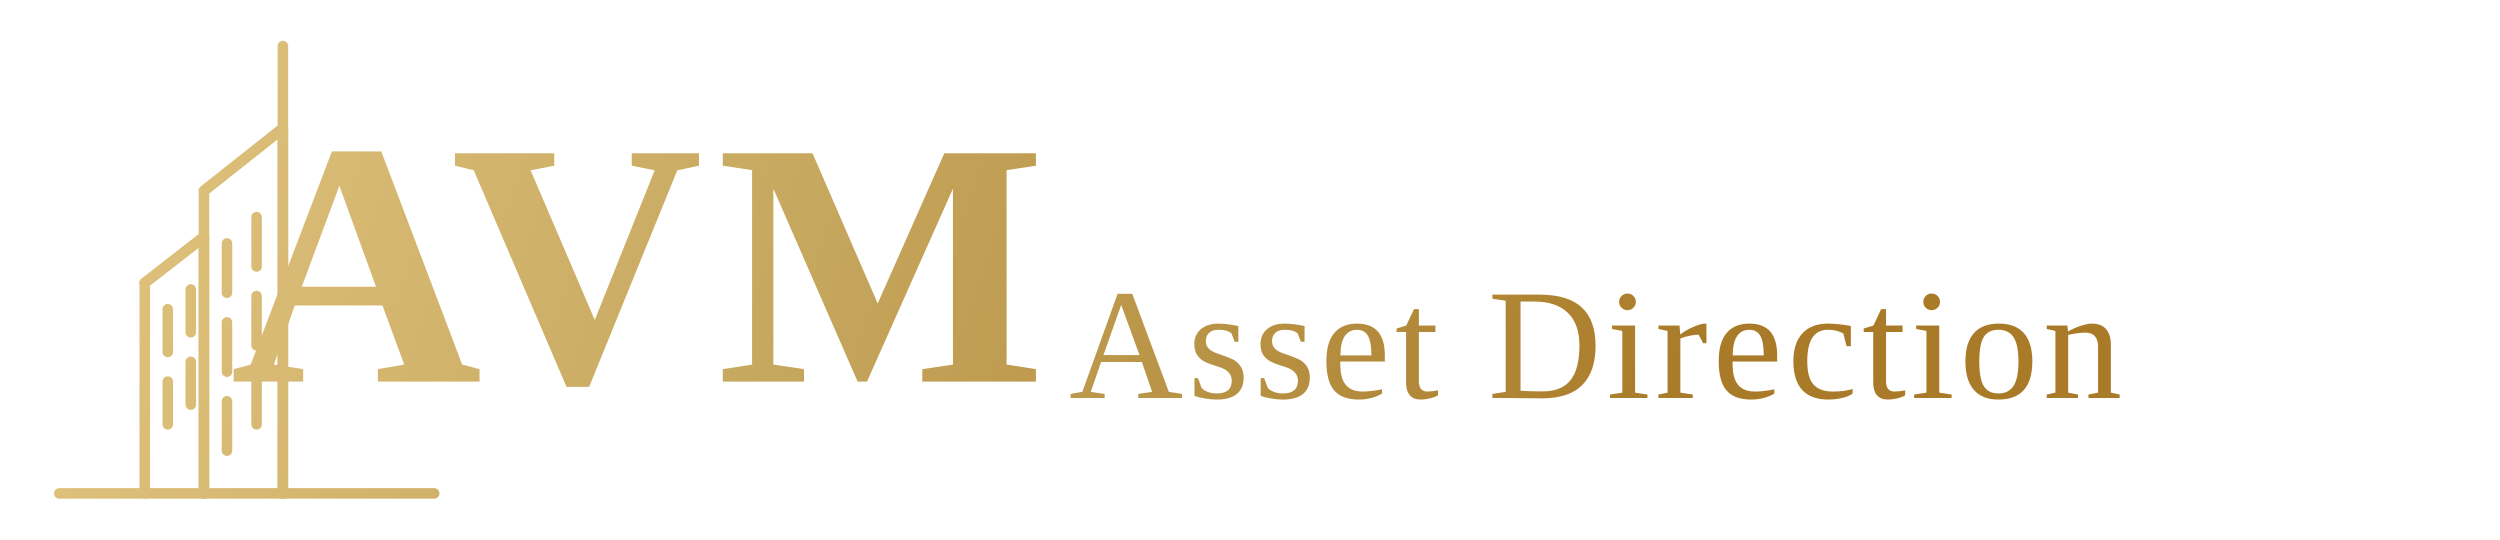
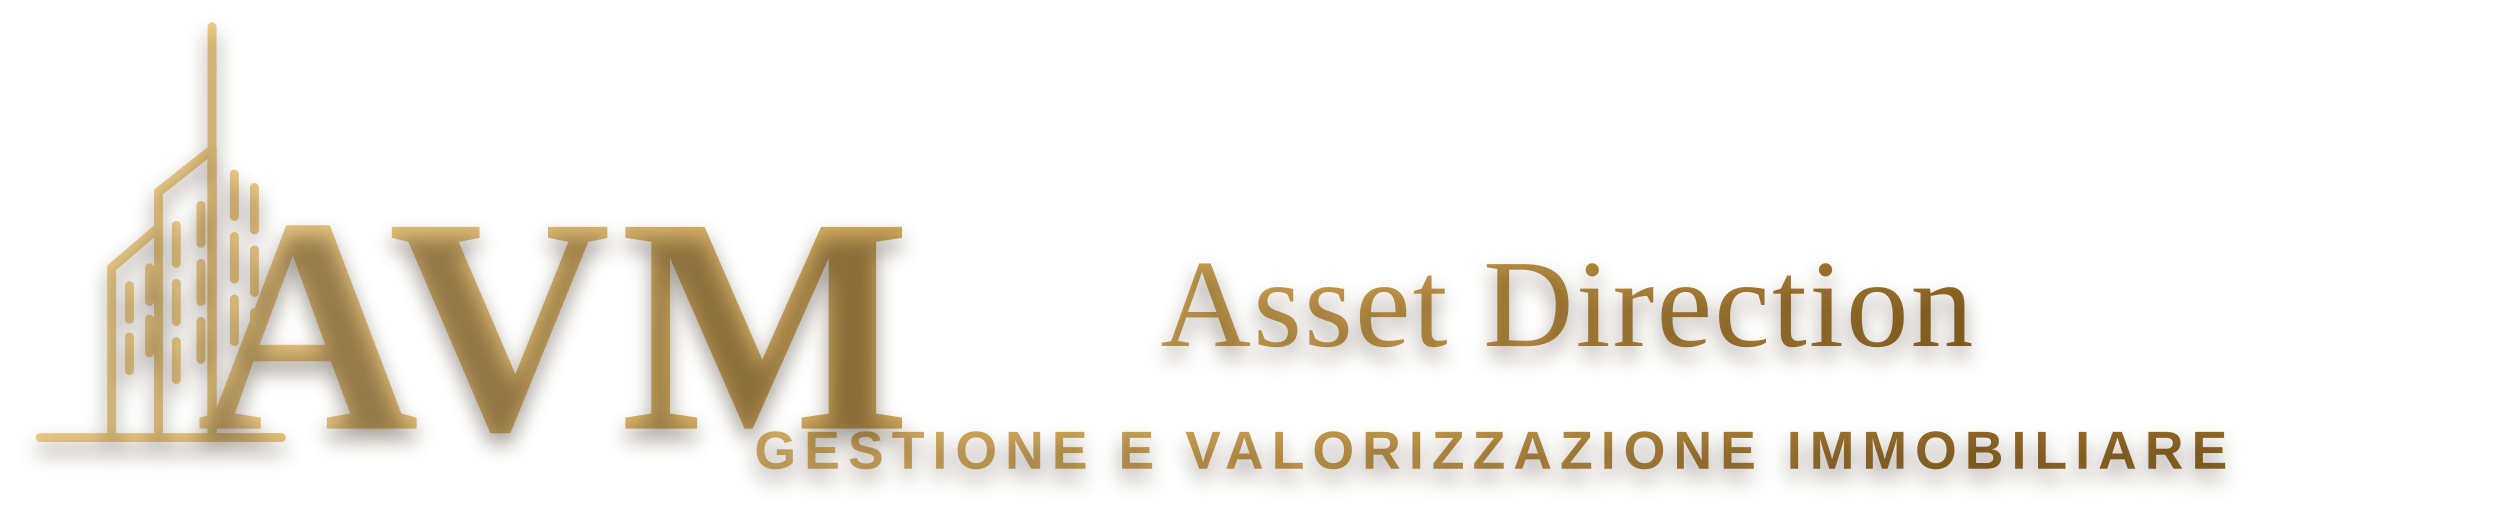
- <svg xmlns="http://www.w3.org/2000/svg" width="760" height="164" viewBox="0 0 760 164" fill="none">
+ <svg xmlns="http://www.w3.org/2000/svg" width="1120" height="232" viewBox="0 0 1120 232" fill="none">
  <defs>
-     <linearGradient id="avm-gold" x1="32" y1="22" x2="500" y2="170" gradientUnits="userSpaceOnUse">
-       <stop stop-color="#E0C37E" />
-       <stop offset="0.45" stop-color="#C6A75E" />
-       <stop offset="1" stop-color="#A97B28" />
+     <linearGradient id="avm-gold" x1="18" y1="26" x2="880" y2="206" gradientUnits="userSpaceOnUse">
+       <stop stop-color="#F2D390" />
+       <stop offset="0.35" stop-color="#D7B166" />
+       <stop offset="0.72" stop-color="#BE9345" />
+       <stop offset="1" stop-color="#8D6422" />
    </linearGradient>
+     <filter id="avm-shadow" x="0" y="0" width="1120" height="232" filterUnits="userSpaceOnUse" color-interpolation-filters="sRGB">
+       <feOffset dy="5" />
+       <feGaussianBlur stdDeviation="4.5" />
+       <feColorMatrix type="matrix" values="0 0 0 0 0.16 0 0 0 0 0.10 0 0 0 0 0.03 0 0 0 0.42 0" />
+       <feBlend in2="SourceGraphic" result="shape" />
+     </filter>
  </defs>
-   <g stroke="url(#avm-gold)" stroke-width="3.2" stroke-linecap="round" stroke-linejoin="round">
-     <path d="M18 150H132" />
-     <path d="M44 150V86L62 72V150" />
-     <path d="M62 150V58L86 39V150" />
-     <path d="M86 150V14" />
-     <path d="M44 86L62 72" />
-     <path d="M62 58L86 39" />
-     <path d="M51 94V107" />
-     <path d="M51 116V129" />
-     <path d="M58 88V101" />
-     <path d="M58 110V123" />
-     <path d="M69 74V89" />
-     <path d="M69 98V113" />
-     <path d="M69 122V137" />
-     <path d="M78 66V81" />
-     <path d="M78 90V105" />
-     <path d="M78 114V129" />
+   <g filter="url(#avm-shadow)">
+     <g stroke="url(#avm-gold)" stroke-width="4" stroke-linecap="round" stroke-linejoin="round">
+       <path d="M18 196H126" />
+       <path d="M50 196V120L71 102V196" />
+       <path d="M71 196V86L95 67V196" />
+       <path d="M95 196V30" />
+       <path d="M95 30V12" />
+       <path d="M50 120L71 102" />
+       <path d="M71 86L95 67" />
+       <path d="M58 128V143" />
+       <path d="M58 151V166" />
+       <path d="M67 120V135" />
+       <path d="M67 143V158" />
+       <path d="M79 101V118" />
+       <path d="M79 127V144" />
+       <path d="M79 153V170" />
+       <path d="M90 92V109" />
+       <path d="M90 118V135" />
+       <path d="M90 144V161" />
+       <path d="M105 78V97" />
+       <path d="M105 106V125" />
+       <path d="M105 134V153" />
+       <path d="M114 84V103" />
+       <path d="M114 112V131" />
+       <path d="M114 140V159" />
+     </g>
+     <text x="88" y="192" fill="url(#avm-gold)" font-family="Georgia, 'Times New Roman', serif" font-size="138" font-weight="600" letter-spacing="0.03em">
+       AVM
+     </text>
+     <text x="520" y="155" fill="url(#avm-gold)" font-family="Georgia, 'Times New Roman', serif" font-size="56" font-weight="500" letter-spacing="0.018em">
+       Asset Direction
+     </text>
+     <text x="338" y="210" fill="url(#avm-gold)" fill-opacity="0.98" font-family="Arial, Helvetica, sans-serif" font-size="24" font-weight="700" letter-spacing="0.15em">
+       GESTIONE E VALORIZZAZIONE IMMOBILIARE
+     </text>
  </g>
-   <text x="70" y="116" fill="url(#avm-gold)" font-family="Georgia, 'Times New Roman', serif" font-size="106" font-weight="600" letter-spacing="0.04em">
-     AVM
-   </text>
-   <text x="325" y="121" fill="url(#avm-gold)" font-family="Georgia, 'Times New Roman', serif" font-size="48" font-weight="500" letter-spacing="0.03em">
-     Asset Direction
-   </text>
</svg>
